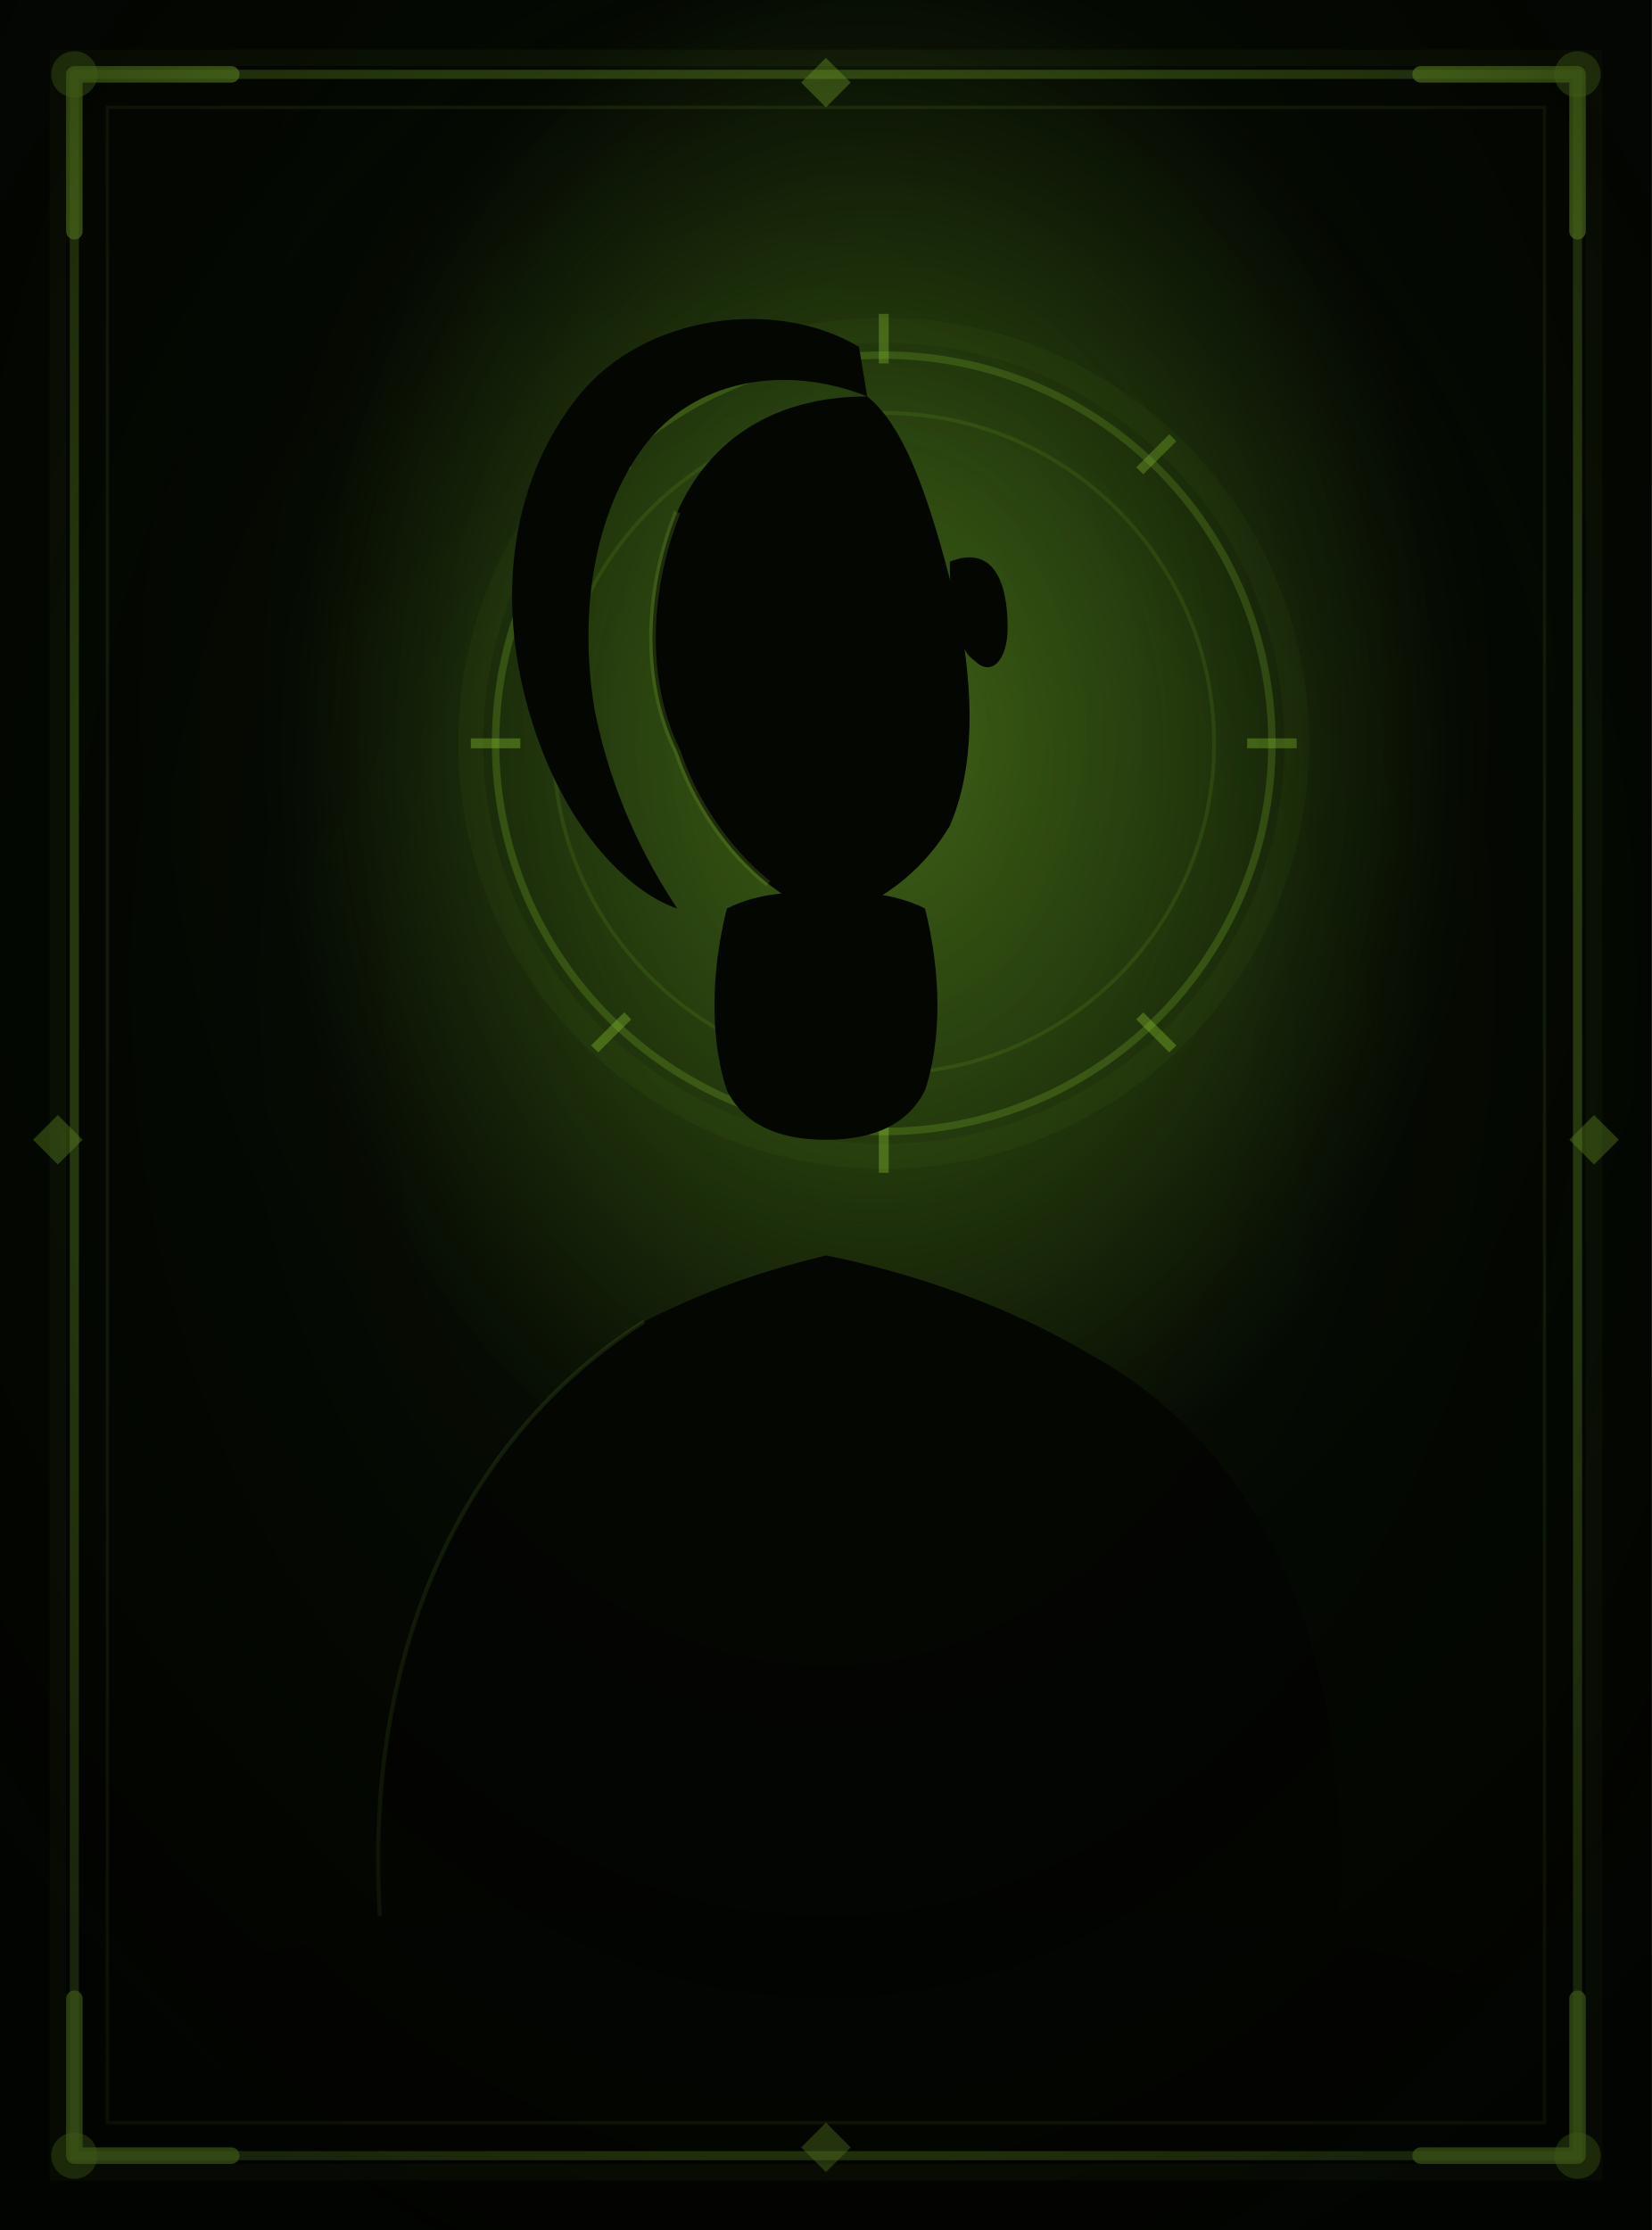
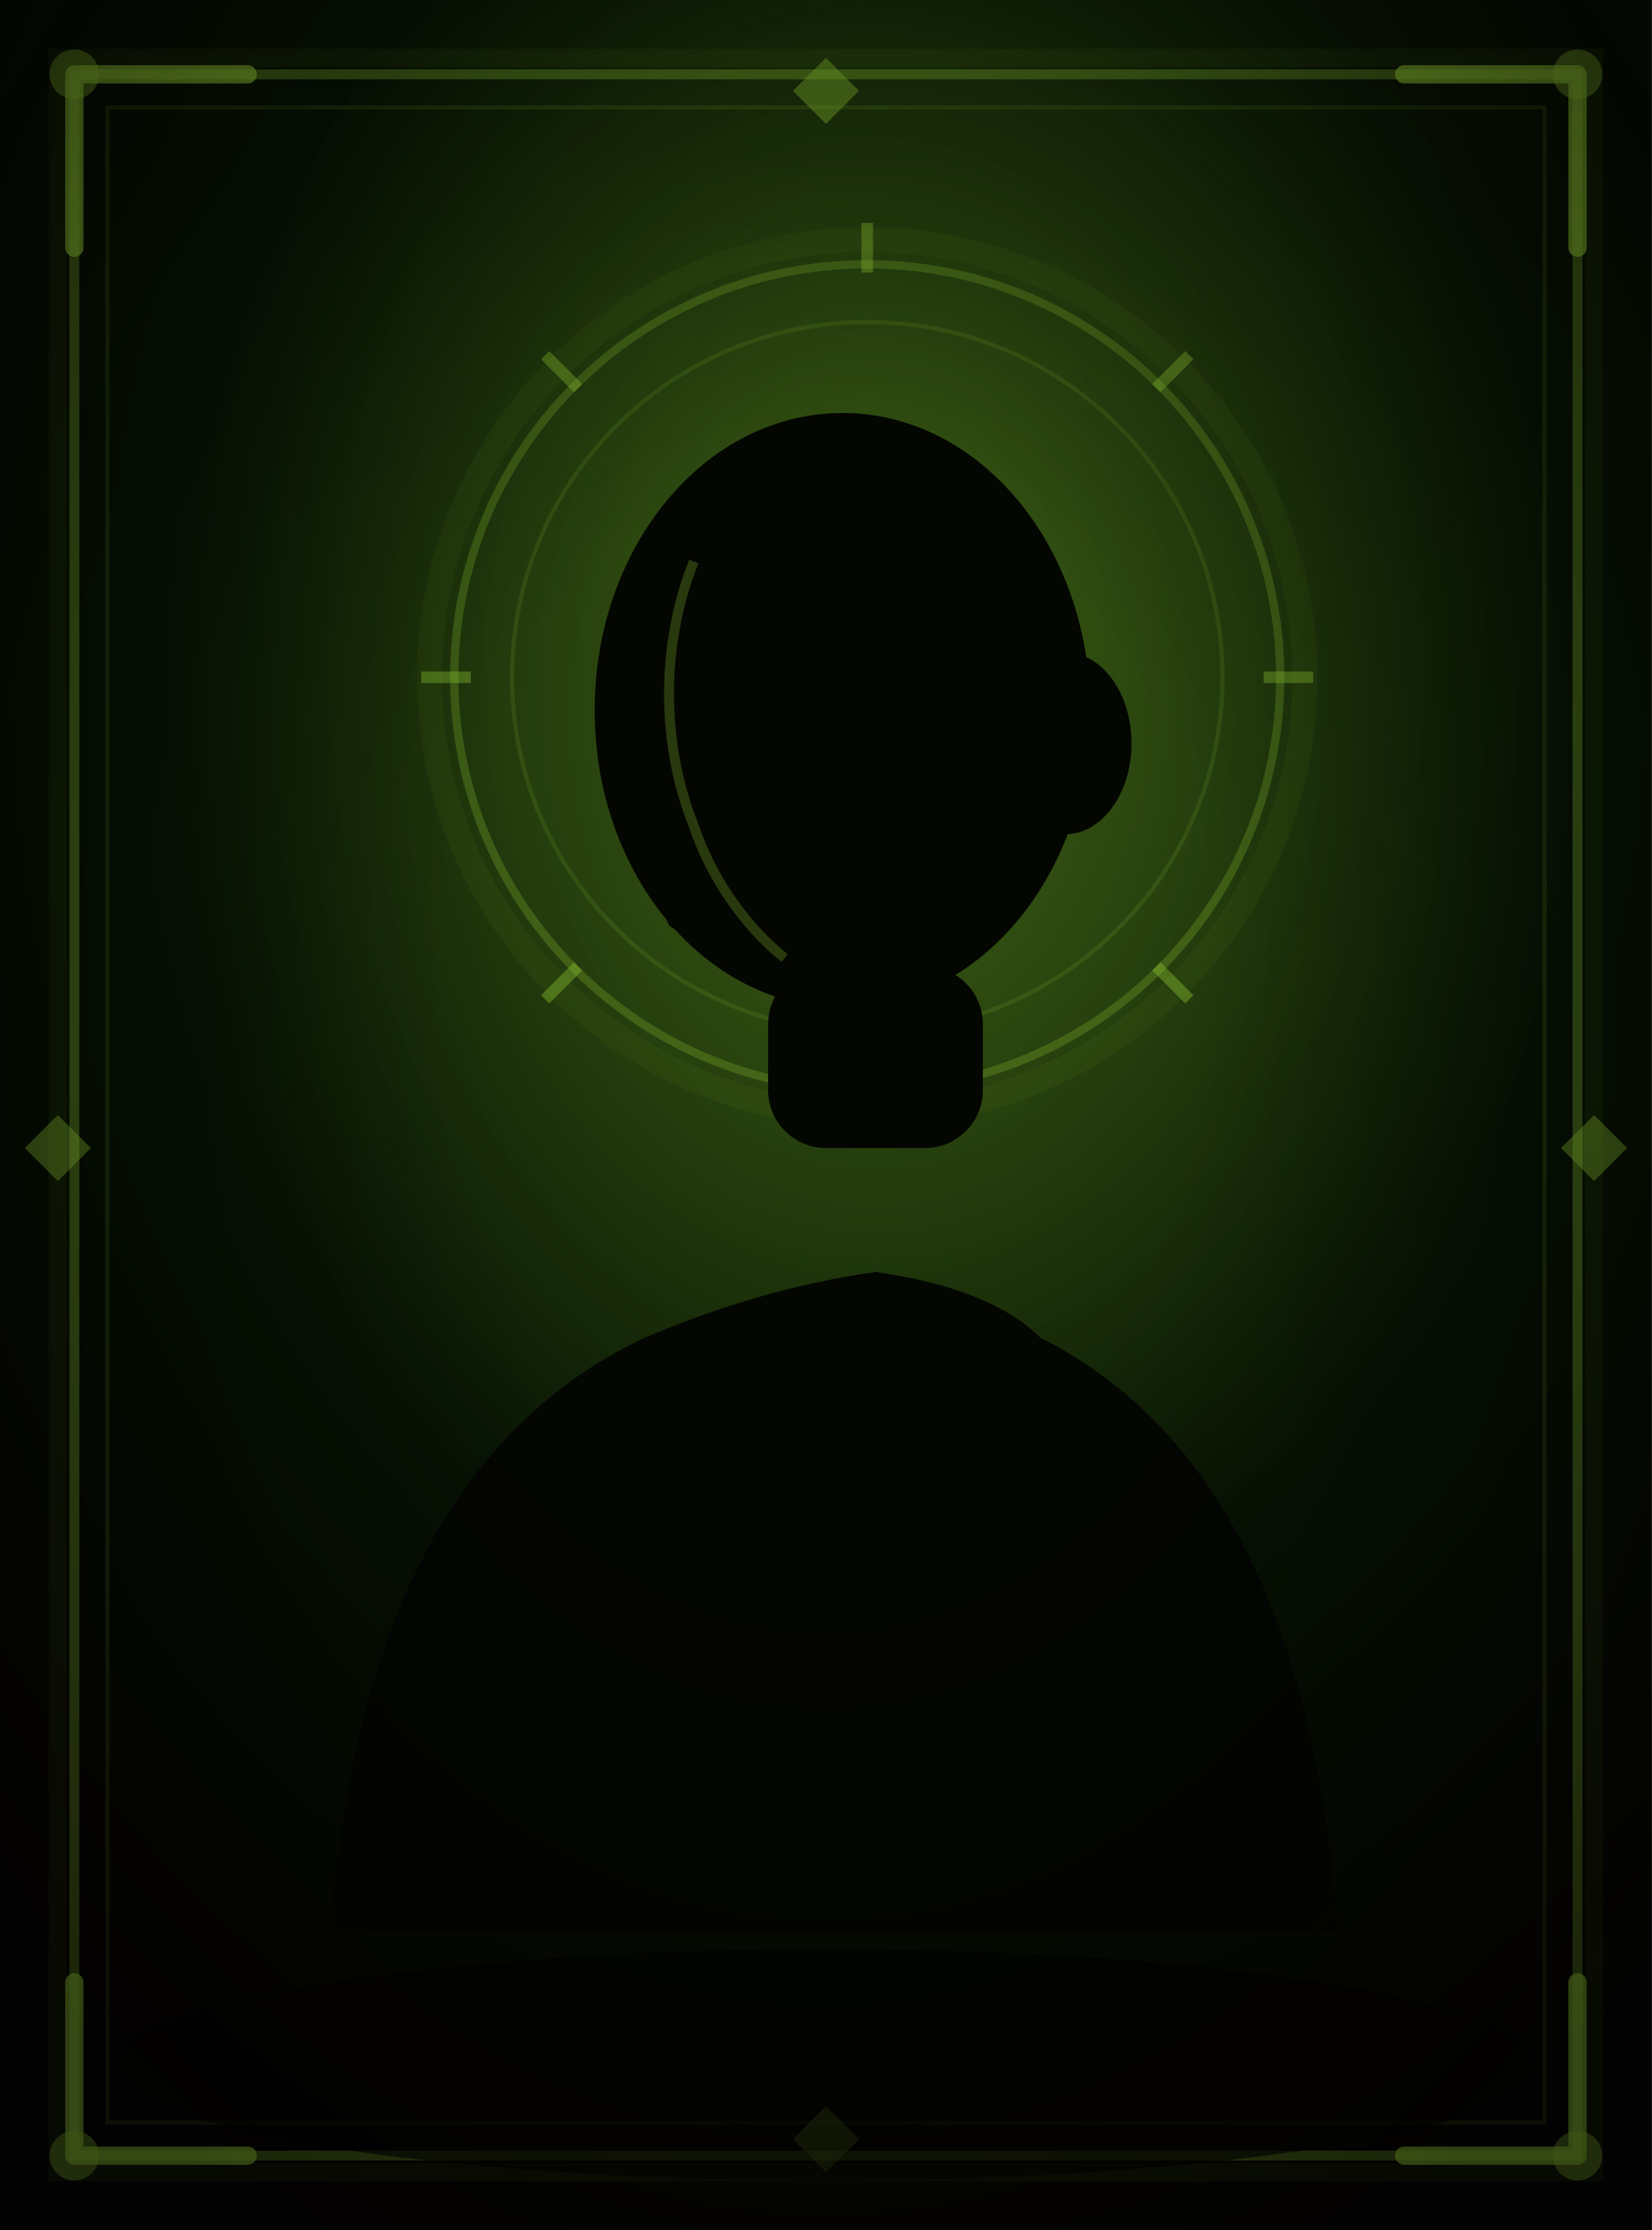
<svg xmlns="http://www.w3.org/2000/svg" viewBox="0 0 200 270">
  <defs>
-     <radialGradient id="bg" cx="53%" cy="32%" r="75%">
-       <stop offset="0%" stop-color="#183008" />
-       <stop offset="45%" stop-color="#060c03" />
-       <stop offset="100%" stop-color="#030501" />
+     <radialGradient id="bg" cx="53%" cy="30%" r="75%">
+       <stop offset="0%" stop-color="#142a06" />
+       <stop offset="50%" stop-color="#081604" />
+       <stop offset="100%" stop-color="#040302" />
    </radialGradient>
-     <radialGradient id="atm" cx="53%" cy="34%" r="36%">
-       <stop offset="0%" stop-color="#88c030" stop-opacity="0.35" />
+     <radialGradient id="atm" cx="53%" cy="32%" r="42%">
+       <stop offset="0%" stop-color="#88c030" stop-opacity="0.38" />
      <stop offset="100%" stop-color="#88c030" stop-opacity="0" />
    </radialGradient>
-     <radialGradient id="vig" cx="50%" cy="44%" r="62%">
-       <stop offset="40%" stop-color="transparent" />
-       <stop offset="100%" stop-color="#020301" stop-opacity="0.55" />
+     <radialGradient id="vig" cx="50%" cy="44%" r="65%">
+       <stop offset="35%" stop-color="transparent" />
+       <stop offset="100%" stop-color="#020101" stop-opacity="0.55" />
    </radialGradient>
  </defs>
  <rect width="200" height="270" fill="url(#bg)" />
  <rect width="200" height="270" fill="url(#atm)" />
-   <circle cx="107" cy="90" r="50" fill="none" stroke="#88c030" stroke-width="3" stroke-opacity="0.05" />
-   <circle cx="107" cy="90" r="47" fill="none" stroke="#88c030" stroke-width="0.9" stroke-opacity="0.24" />
-   <circle cx="107" cy="90" r="40" fill="none" stroke="#88c030" stroke-width="0.45" stroke-opacity="0.13" />
-   <line x1="107" y1="44" x2="107" y2="38" stroke="#88c030" stroke-width="1.2" stroke-opacity="0.38" />
-   <line x1="138" y1="57" x2="142" y2="53" stroke="#88c030" stroke-width="1.2" stroke-opacity="0.38" />
-   <line x1="151" y1="90" x2="157" y2="90" stroke="#88c030" stroke-width="1.2" stroke-opacity="0.38" />
-   <line x1="138" y1="123" x2="142" y2="127" stroke="#88c030" stroke-width="1.2" stroke-opacity="0.38" />
-   <line x1="107" y1="136" x2="107" y2="142" stroke="#88c030" stroke-width="1.2" stroke-opacity="0.38" />
-   <line x1="76" y1="123" x2="72" y2="127" stroke="#88c030" stroke-width="1.2" stroke-opacity="0.38" />
-   <line x1="63" y1="90" x2="57" y2="90" stroke="#88c030" stroke-width="1.2" stroke-opacity="0.38" />
-   <line x1="76" y1="57" x2="72" y2="53" stroke="#88c030" stroke-width="1.2" stroke-opacity="0.38" />
-   <path d="M107 84 L110 90 L107 96 L104 90 Z" fill="none" stroke="#88c030" stroke-width="0.7" stroke-opacity="0.22" />
-   <path d="M105 48 C95 44 84 46 78 54 C72 62 70 74 72 86 C74 96 78 104 82 110 C76 108 68 100 64 86 C60 72 62 58 70 48 C78 38 94 36 104 42 Z" fill="#040602" />
-   <path d="M105 48 C94 48 86 53 82 62 C78 72 78 83 82 91 C84 97 88 103 93 107 C97 110 100 112 104 110 C108 108 112 105 115 100 C118 93 118 84 116 74 C113 62 110 52 105 48 Z" fill="#040602" />
-   <path d="M115 68 C120 66 122 70 122 76 C122 80 120 82 118 80 C115 78 115 70 115 68 Z" fill="#040602" />
-   <path d="M82 74 C80 77 79 80 80 84 C82 86 84 84 84 80" fill="#040602" />
-   <path d="M88 110 C86 118 86 126 88 132 C90 136 94 138 100 138 C106 138 110 136 112 132 C114 126 114 118 112 110 C108 108 104 108 100 108 C96 108 92 108 88 110 Z" fill="#040602" />
-   <path d="M46 232 C44 200 56 174 78 160 C86 156 92 154 100 152 C110 154 122 158 132 164 C154 176 164 202 162 232 Z" fill="#040602" />
-   <path d="M44 256 L46 232 L162 232 L166 256 Z" fill="#040602" />
-   <path d="M82 62 C78 72 78 83 82 91 C84 97 88 103 93 107" fill="none" stroke="#88c030" stroke-width="0.8" stroke-opacity="0.20" />
-   <path d="M46 232 C44 200 56 174 78 160" fill="none" stroke="#88c030" stroke-width="0.5" stroke-opacity="0.13" />
-   <ellipse cx="100" cy="248" rx="88" ry="18" fill="#040602" fill-opacity="0.70" />
-   <rect x="7" y="7" width="186" height="256" fill="none" stroke="#88c030" stroke-width="2" stroke-opacity="0.07" />
-   <rect x="9" y="9" width="182" height="252" fill="none" stroke="#88c030" stroke-width="1.1" stroke-opacity="0.38" />
-   <rect x="13" y="13" width="174" height="244" fill="none" stroke="#88c030" stroke-width="0.4" stroke-opacity="0.15" />
-   <path d="M9 9 L9 28 M9 9 L28 9" stroke="#88c030" stroke-width="2" stroke-opacity="0.68" fill="none" stroke-linecap="round" />
-   <circle cx="9" cy="9" r="2.8" fill="#88c030" fill-opacity="0.40" />
-   <path d="M191 9 L191 28 M191 9 L172 9" stroke="#88c030" stroke-width="2" stroke-opacity="0.68" fill="none" stroke-linecap="round" />
-   <circle cx="191" cy="9" r="2.8" fill="#88c030" fill-opacity="0.40" />
-   <path d="M9 261 L9 242 M9 261 L28 261" stroke="#88c030" stroke-width="2" stroke-opacity="0.68" fill="none" stroke-linecap="round" />
-   <circle cx="9" cy="261" r="2.8" fill="#88c030" fill-opacity="0.40" />
-   <path d="M191 261 L191 242 M191 261 L172 261" stroke="#88c030" stroke-width="2" stroke-opacity="0.68" fill="none" stroke-linecap="round" />
-   <circle cx="191" cy="261" r="2.8" fill="#88c030" fill-opacity="0.40" />
-   <path d="M100 7 L103 10 L100 13 L97 10 Z" fill="#88c030" fill-opacity="0.42" />
-   <path d="M100 257 L103 260 L100 263 L97 260 Z" fill="#88c030" fill-opacity="0.42" />
-   <path d="M7 135 L10 138 L7 141 L4 138 Z" fill="#88c030" fill-opacity="0.42" />
-   <path d="M193 135 L196 138 L193 141 L190 138 Z" fill="#88c030" fill-opacity="0.42" />
+   <circle cx="105" cy="82" r="53" fill="none" stroke="#88c030" stroke-width="3" stroke-opacity="0.06" />
+   <circle cx="105" cy="82" r="50" fill="none" stroke="#88c030" stroke-width="1" stroke-opacity="0.28" />
+   <circle cx="105" cy="82" r="43" fill="none" stroke="#88c030" stroke-width="0.5" stroke-opacity="0.15" />
+   <line x1="105" y1="33" x2="105" y2="27" stroke="#88c030" stroke-width="1.4" stroke-opacity="0.42" />
+   <line x1="140" y1="47" x2="144" y2="43" stroke="#88c030" stroke-width="1.4" stroke-opacity="0.42" />
+   <line x1="153" y1="82" x2="159" y2="82" stroke="#88c030" stroke-width="1.4" stroke-opacity="0.42" />
+   <line x1="140" y1="117" x2="144" y2="121" stroke="#88c030" stroke-width="1.4" stroke-opacity="0.42" />
+   <line x1="105" y1="131" x2="105" y2="137" stroke="#88c030" stroke-width="1.4" stroke-opacity="0.42" />
+   <line x1="70" y1="117" x2="66" y2="121" stroke="#88c030" stroke-width="1.4" stroke-opacity="0.42" />
+   <line x1="57" y1="82" x2="51" y2="82" stroke="#88c030" stroke-width="1.4" stroke-opacity="0.42" />
+   <line x1="70" y1="47" x2="66" y2="43" stroke="#88c030" stroke-width="1.4" stroke-opacity="0.42" />
+   <path d="M105 76 L109 82 L105 88 L101 82 Z" fill="none" stroke="#88c030" stroke-width="0.8" stroke-opacity="0.26" />
+   <rect x="7" y="7" width="186" height="256" fill="none" stroke="#88c030" stroke-width="2.2" stroke-opacity="0.08" />
+   <rect x="9" y="9" width="182" height="252" fill="none" stroke="#88c030" stroke-width="1.2" stroke-opacity="0.40" />
+   <rect x="13" y="13" width="174" height="244" fill="none" stroke="#88c030" stroke-width="0.5" stroke-opacity="0.16" />
+   <path d="M9 9 L9 30 M9 9 L30 9" stroke="#88c030" stroke-width="2.2" stroke-opacity="0.72" fill="none" stroke-linecap="round" />
+   <circle cx="9" cy="9" r="3" fill="#88c030" fill-opacity="0.45" />
+   <path d="M191 9 L191 30 M191 9 L170 9" stroke="#88c030" stroke-width="2.2" stroke-opacity="0.72" fill="none" stroke-linecap="round" />
+   <circle cx="191" cy="9" r="3" fill="#88c030" fill-opacity="0.45" />
+   <path d="M9 261 L9 240 M9 261 L30 261" stroke="#88c030" stroke-width="2.2" stroke-opacity="0.72" fill="none" stroke-linecap="round" />
+   <circle cx="9" cy="261" r="3" fill="#88c030" fill-opacity="0.45" />
+   <path d="M191 261 L191 240 M191 261 L170 261" stroke="#88c030" stroke-width="2.2" stroke-opacity="0.72" fill="none" stroke-linecap="round" />
+   <circle cx="191" cy="261" r="3" fill="#88c030" fill-opacity="0.45" />
+   <path d="M100 7 L104 11 L100 15 L96 11 Z" fill="#88c030" fill-opacity="0.45" />
+   <path d="M100 255 L104 259 L100 263 L96 259 Z" fill="#88c030" fill-opacity="0.45" />
+   <path d="M7 135 L11 139 L7 143 L3 139 Z" fill="#88c030" fill-opacity="0.45" />
+   <path d="M193 135 L197 139 L193 143 L189 139 Z" fill="#88c030" fill-opacity="0.45" />
+   <ellipse cx="102" cy="86" rx="30" ry="36" fill="#040602" />
+   <ellipse cx="106" cy="90" rx="25" ry="29" fill="#040602" />
+   <ellipse cx="129" cy="90" rx="8" ry="11" fill="#040602" />
+   <path d="M84 98 C80 103 79 108 81 112 C83 114 86 112 86 108" fill="#040602" />
+   <rect x="93" y="117" width="26" height="22" rx="7" fill="#040602" />
+   <path d="M40 234 Q44 178 78 162 Q92 156 106 154 Q120 156 126 162 Q158 178 162 234 Z" fill="#040602" />
+   <path d="M84 68 C80 78 80 90 84 100 C86 106 90 112 95 116" fill="none" stroke="#88c030" stroke-width="1.2" stroke-opacity="0.28" />
+   <ellipse cx="100" cy="250" rx="86" ry="14" fill="#030201" fill-opacity="0.65" />
  <rect width="200" height="270" fill="url(#vig)" />
</svg>
